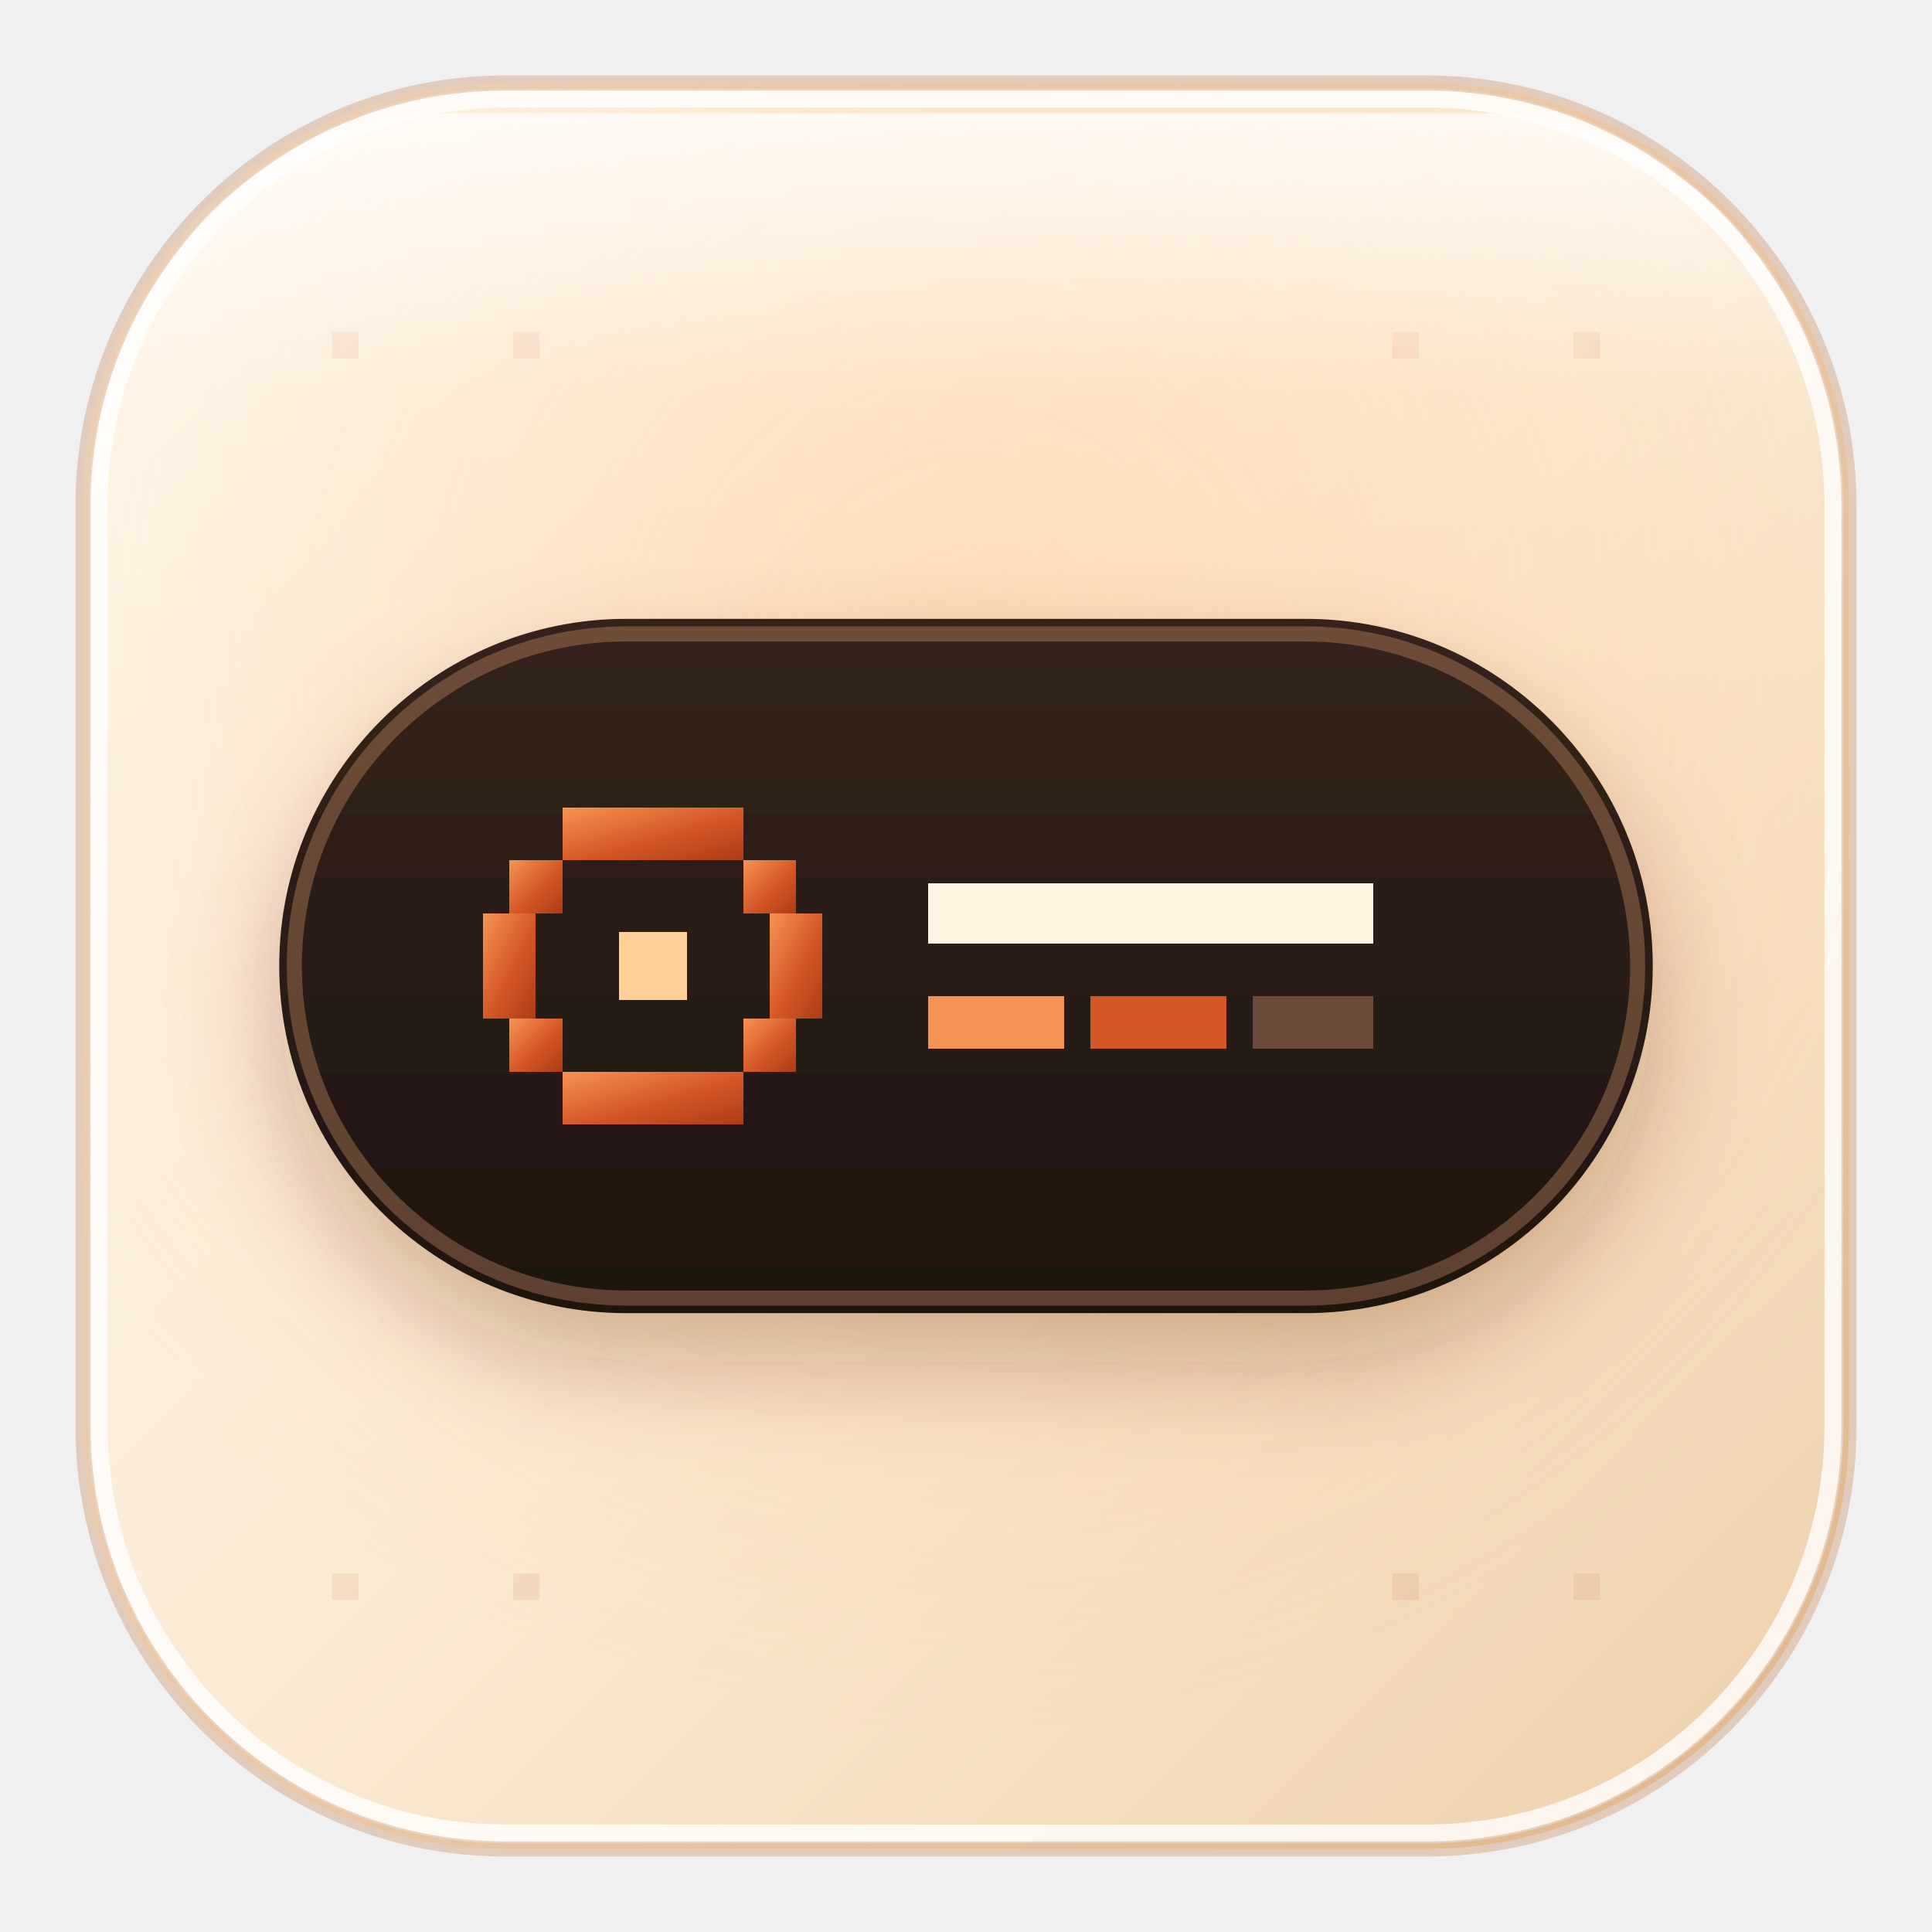
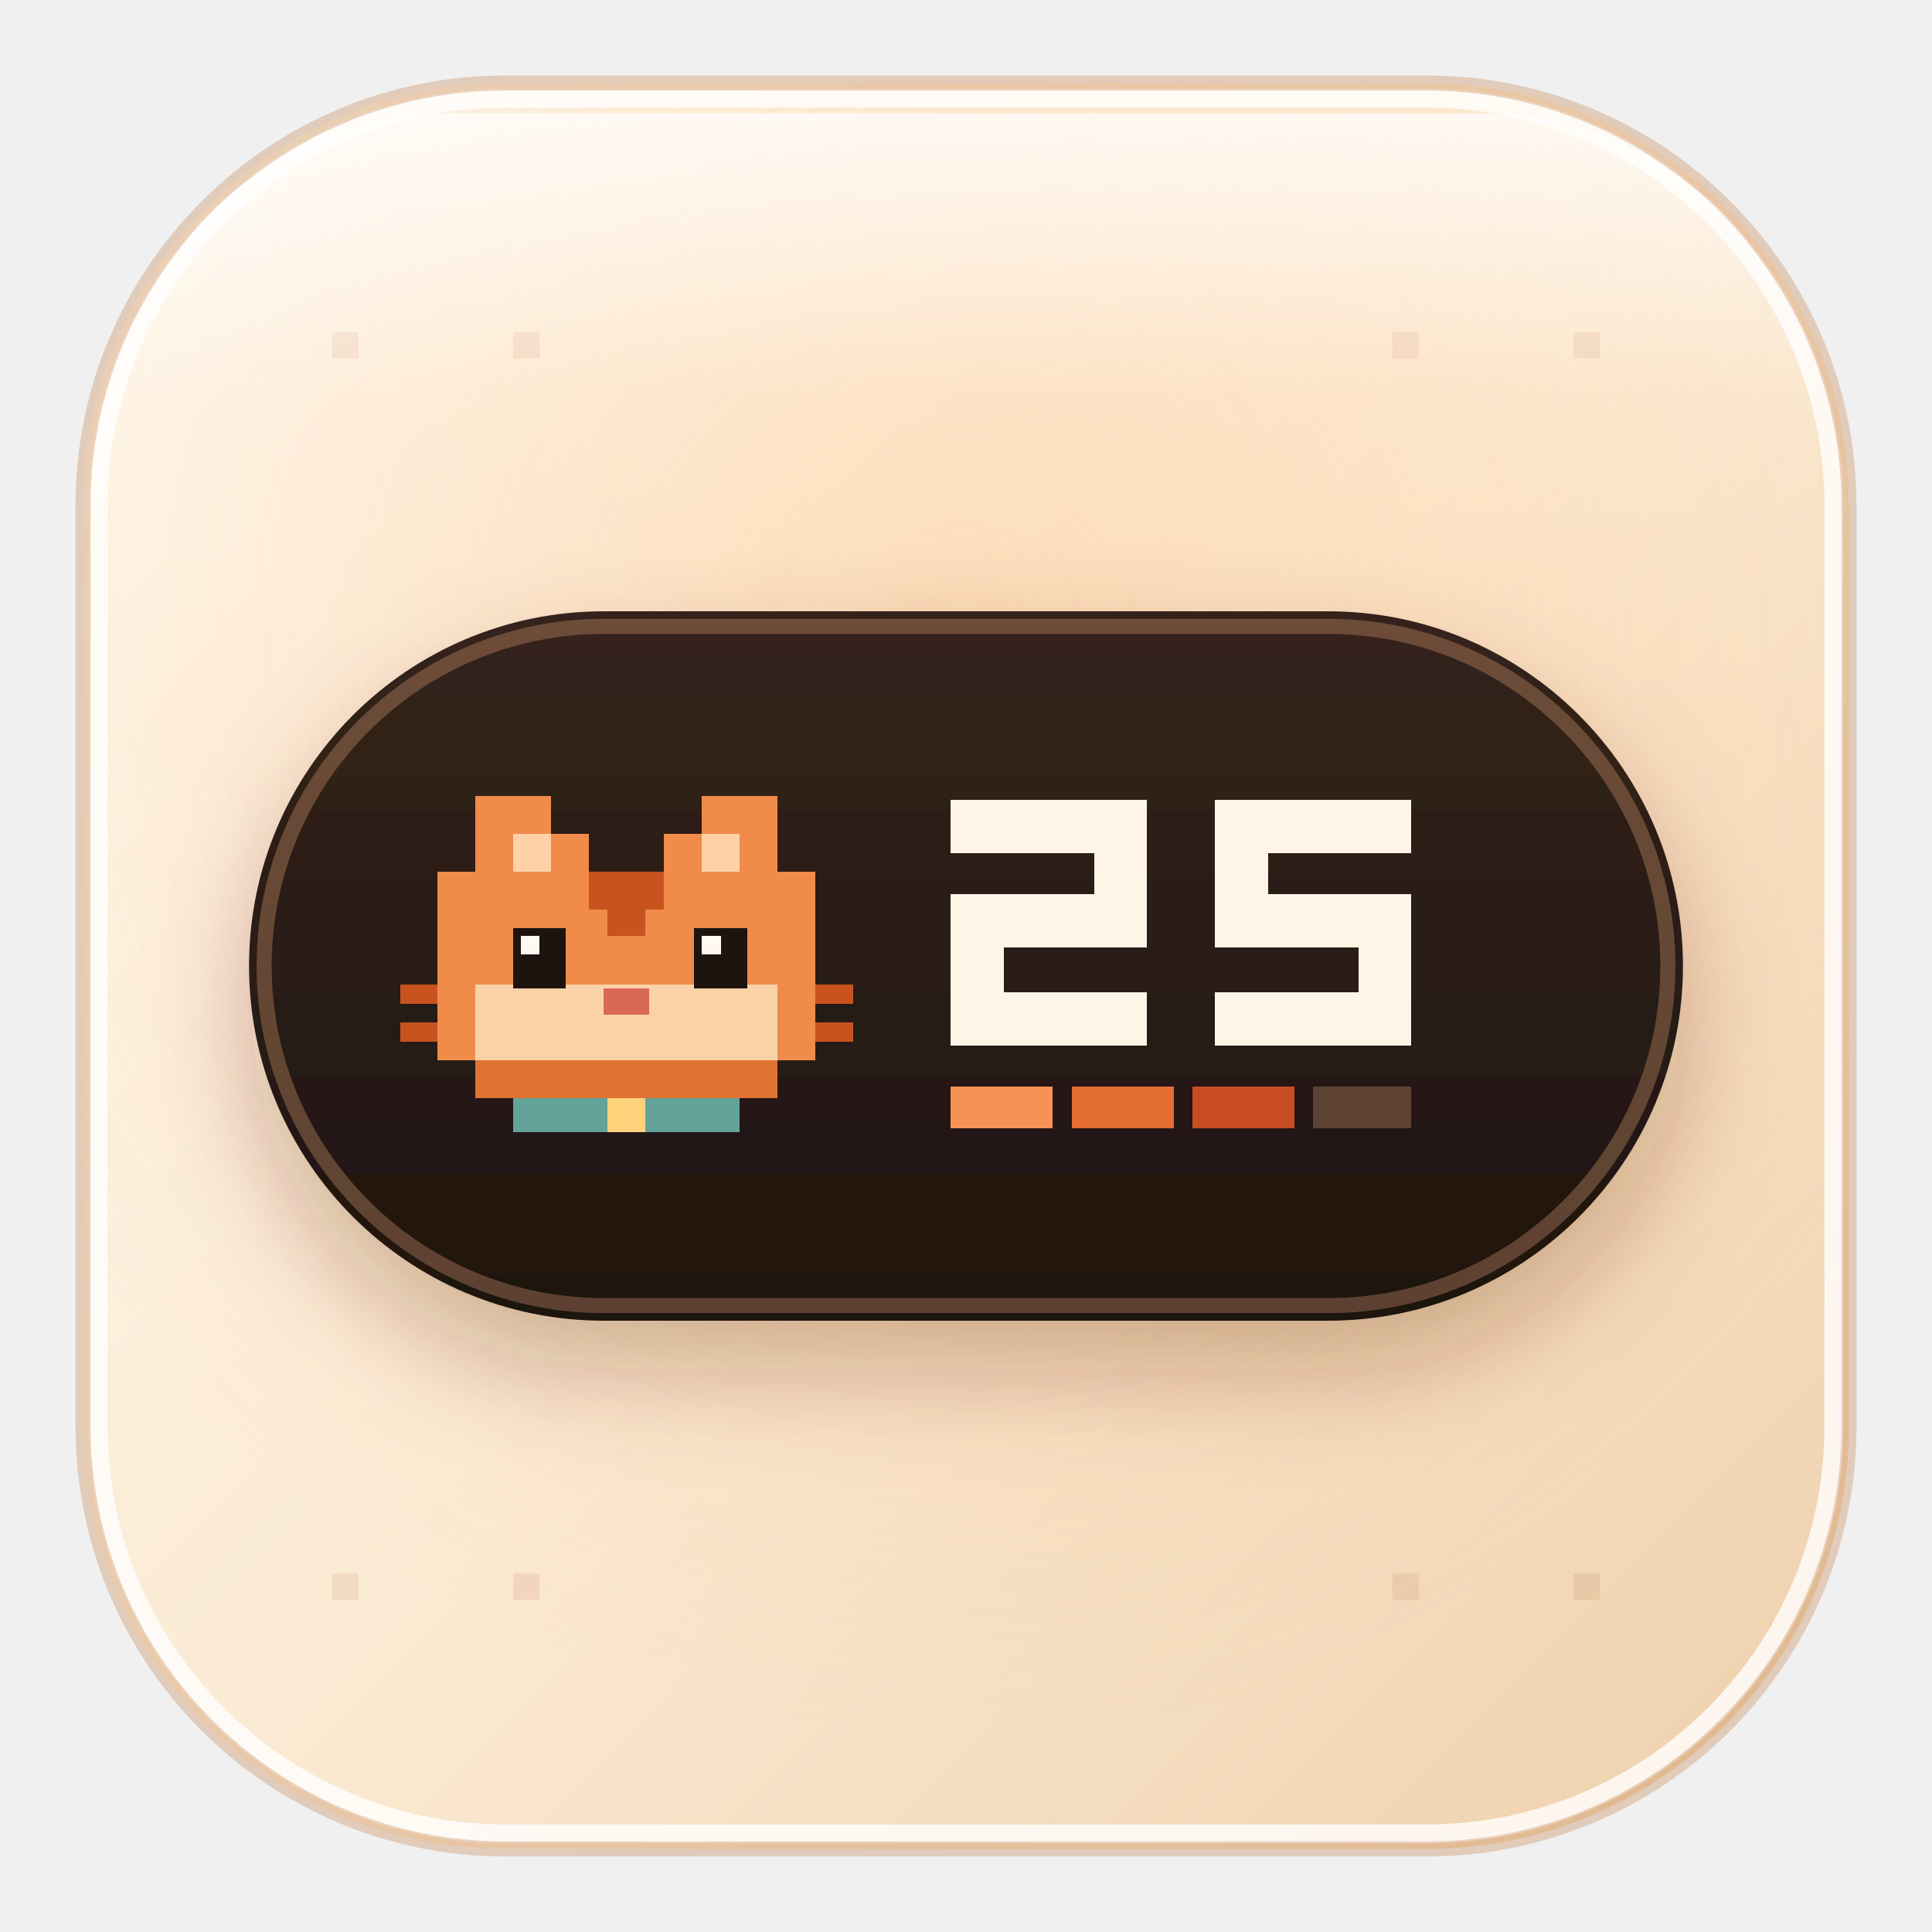
<svg xmlns="http://www.w3.org/2000/svg" width="1024" height="1024" viewBox="0 0 1024 1024">
  <defs>
    <linearGradient id="bg" x1="0" y1="0" x2="1" y2="1">
      <stop offset="0%" stop-color="#FFF9F0" />
      <stop offset="52%" stop-color="#FBEAD3" />
      <stop offset="100%" stop-color="#EED0AC" />
    </linearGradient>
    <radialGradient id="warmGlow" cx="50%" cy="32%" r="62%">
      <stop offset="0%" stop-color="#FFB870" stop-opacity="0.34" />
      <stop offset="100%" stop-color="#FFB870" stop-opacity="0" />
    </radialGradient>
    <linearGradient id="sheen" x1="0" y1="0" x2="0" y2="1">
      <stop offset="0%" stop-color="#FFFFFF" stop-opacity="0.72" />
      <stop offset="45%" stop-color="#FFFFFF" stop-opacity="0.08" />
      <stop offset="100%" stop-color="#FFFFFF" stop-opacity="0" />
    </linearGradient>
    <linearGradient id="pillBg" x1="0" y1="0" x2="0" y2="1">
      <stop offset="0%" stop-color="#35241B" />
      <stop offset="100%" stop-color="#1E140F" />
    </linearGradient>
-     <linearGradient id="accent" x1="0" y1="0" x2="1" y2="1">
-       <stop offset="0%" stop-color="#F69354" />
-       <stop offset="55%" stop-color="#D45726" />
-       <stop offset="100%" stop-color="#AD3C16" />
-     </linearGradient>
    <filter id="pillShadow" x="-15%" y="-15%" width="130%" height="140%">
      <feDropShadow dx="0" dy="26" stdDeviation="28" flood-color="#5E290E" flood-opacity="0.28" />
    </filter>
  </defs>
  <rect x="44" y="44" width="936" height="936" rx="224" fill="url(#bg)" />
  <rect x="44" y="44" width="936" height="936" rx="224" fill="url(#warmGlow)" />
-   <g fill="#A83E17" opacity="0.09">
+   <g fill="#A83E17" opacity="0.10">
    <rect x="176" y="176" width="14" height="14" />
    <rect x="272" y="176" width="14" height="14" />
    <rect x="738" y="176" width="14" height="14" />
    <rect x="834" y="176" width="14" height="14" />
    <rect x="176" y="834" width="14" height="14" />
    <rect x="272" y="834" width="14" height="14" />
    <rect x="738" y="834" width="14" height="14" />
    <rect x="834" y="834" width="14" height="14" />
  </g>
  <rect x="52" y="52" width="920" height="920" rx="216" fill="none" stroke="#FFFFFF" stroke-opacity="0.78" stroke-width="10" />
  <rect x="44" y="44" width="936" height="936" rx="224" fill="none" stroke="#C58B5B" stroke-opacity="0.35" stroke-width="8" />
  <path d="M240 60 H784 C885 60 964 139 964 240 V390 C780 330 244 330 60 390 V240 C60 139 139 60 240 60 Z" fill="url(#sheen)" />
  <g filter="url(#pillShadow)">
-     <rect x="148" y="328" width="728" height="368" rx="184" fill="url(#pillBg)" />
-     <rect x="156" y="336" width="712" height="352" rx="176" fill="none" stroke="#FFB784" stroke-opacity="0.28" stroke-width="8" />
+     <rect x="132" y="324" width="760" height="376" rx="188" fill="url(#pillBg)" />
+     <rect x="140" y="332" width="744" height="360" rx="180" fill="none" stroke="#FFB784" stroke-opacity="0.28" stroke-width="8" />
  </g>
  <g shape-rendering="crispEdges">
-     <g fill="url(#accent)">
-       <rect x="298" y="428" width="96" height="28" />
-       <rect x="270" y="456" width="28" height="28" />
-       <rect x="394" y="456" width="28" height="28" />
-       <rect x="256" y="484" width="28" height="56" />
-       <rect x="408" y="484" width="28" height="56" />
-       <rect x="270" y="540" width="28" height="28" />
-       <rect x="394" y="540" width="28" height="28" />
-       <rect x="298" y="568" width="96" height="28" />
+     <rect x="252" y="422" width="40" height="20" fill="#F08B49" />
+     <rect x="372" y="422" width="40" height="20" fill="#F08B49" />
+     <rect x="252" y="442" width="60" height="20" fill="#F08B49" />
+     <rect x="352" y="442" width="60" height="20" fill="#F08B49" />
+     <rect x="272" y="442" width="20" height="20" fill="#FFD1A8" />
+     <rect x="372" y="442" width="20" height="20" fill="#FFD1A8" />
+     <rect x="232" y="462" width="200" height="100" fill="#F08B49" />
+     <rect x="252" y="562" width="160" height="20" fill="#E07332" />
+     <rect x="312" y="462" width="40" height="20" fill="#C8531E" />
+     <rect x="322" y="482" width="20" height="14" fill="#C8531E" />
+     <rect x="252" y="522" width="160" height="40" fill="#FAD2A7" />
+     <rect x="272" y="492" width="28" height="32" fill="#1E140F" />
+     <rect x="368" y="492" width="28" height="32" fill="#1E140F" />
+     <rect x="276" y="496" width="10" height="10" fill="#FFF9F0" />
+     <rect x="372" y="496" width="10" height="10" fill="#FFF9F0" />
+     <rect x="320" y="524" width="24" height="14" fill="#D96857" />
+     <rect x="212" y="522" width="20" height="10" fill="#C8531E" />
+     <rect x="212" y="542" width="20" height="10" fill="#C8531E" />
+     <rect x="432" y="522" width="20" height="10" fill="#C8531E" />
+     <rect x="432" y="542" width="20" height="10" fill="#C8531E" />
+     <rect x="272" y="582" width="120" height="18" fill="#63A39A" />
+     <rect x="322" y="582" width="20" height="18" fill="#FFD17A" />
+     <g fill="#FFF5E6">
+       <rect x="504" y="424" width="104" height="28" />
+       <rect x="580" y="448" width="28" height="32" />
+       <rect x="504" y="474" width="104" height="28" />
+       <rect x="504" y="498" width="28" height="32" />
+       <rect x="504" y="526" width="104" height="28" />
+       <rect x="644" y="424" width="104" height="28" />
+       <rect x="644" y="448" width="28" height="32" />
+       <rect x="644" y="474" width="104" height="28" />
+       <rect x="720" y="498" width="28" height="32" />
+       <rect x="644" y="526" width="104" height="28" />
    </g>
-     <rect x="328" y="494" width="36" height="36" fill="#FFD199" />
-     <rect x="492" y="468" width="236" height="32" fill="#FFF3E2" />
-     <rect x="492" y="528" width="72" height="28" fill="#F69354" />
-     <rect x="578" y="528" width="72" height="28" fill="#D45726" />
-     <rect x="664" y="528" width="64" height="28" fill="#6B4C3B" />
+     <rect x="504" y="576" width="54" height="22" fill="#F69354" />
+     <rect x="568" y="576" width="54" height="22" fill="#E36D33" />
+     <rect x="632" y="576" width="54" height="22" fill="#C84E21" />
+     <rect x="696" y="576" width="52" height="22" fill="#5E4234" />
  </g>
</svg>
